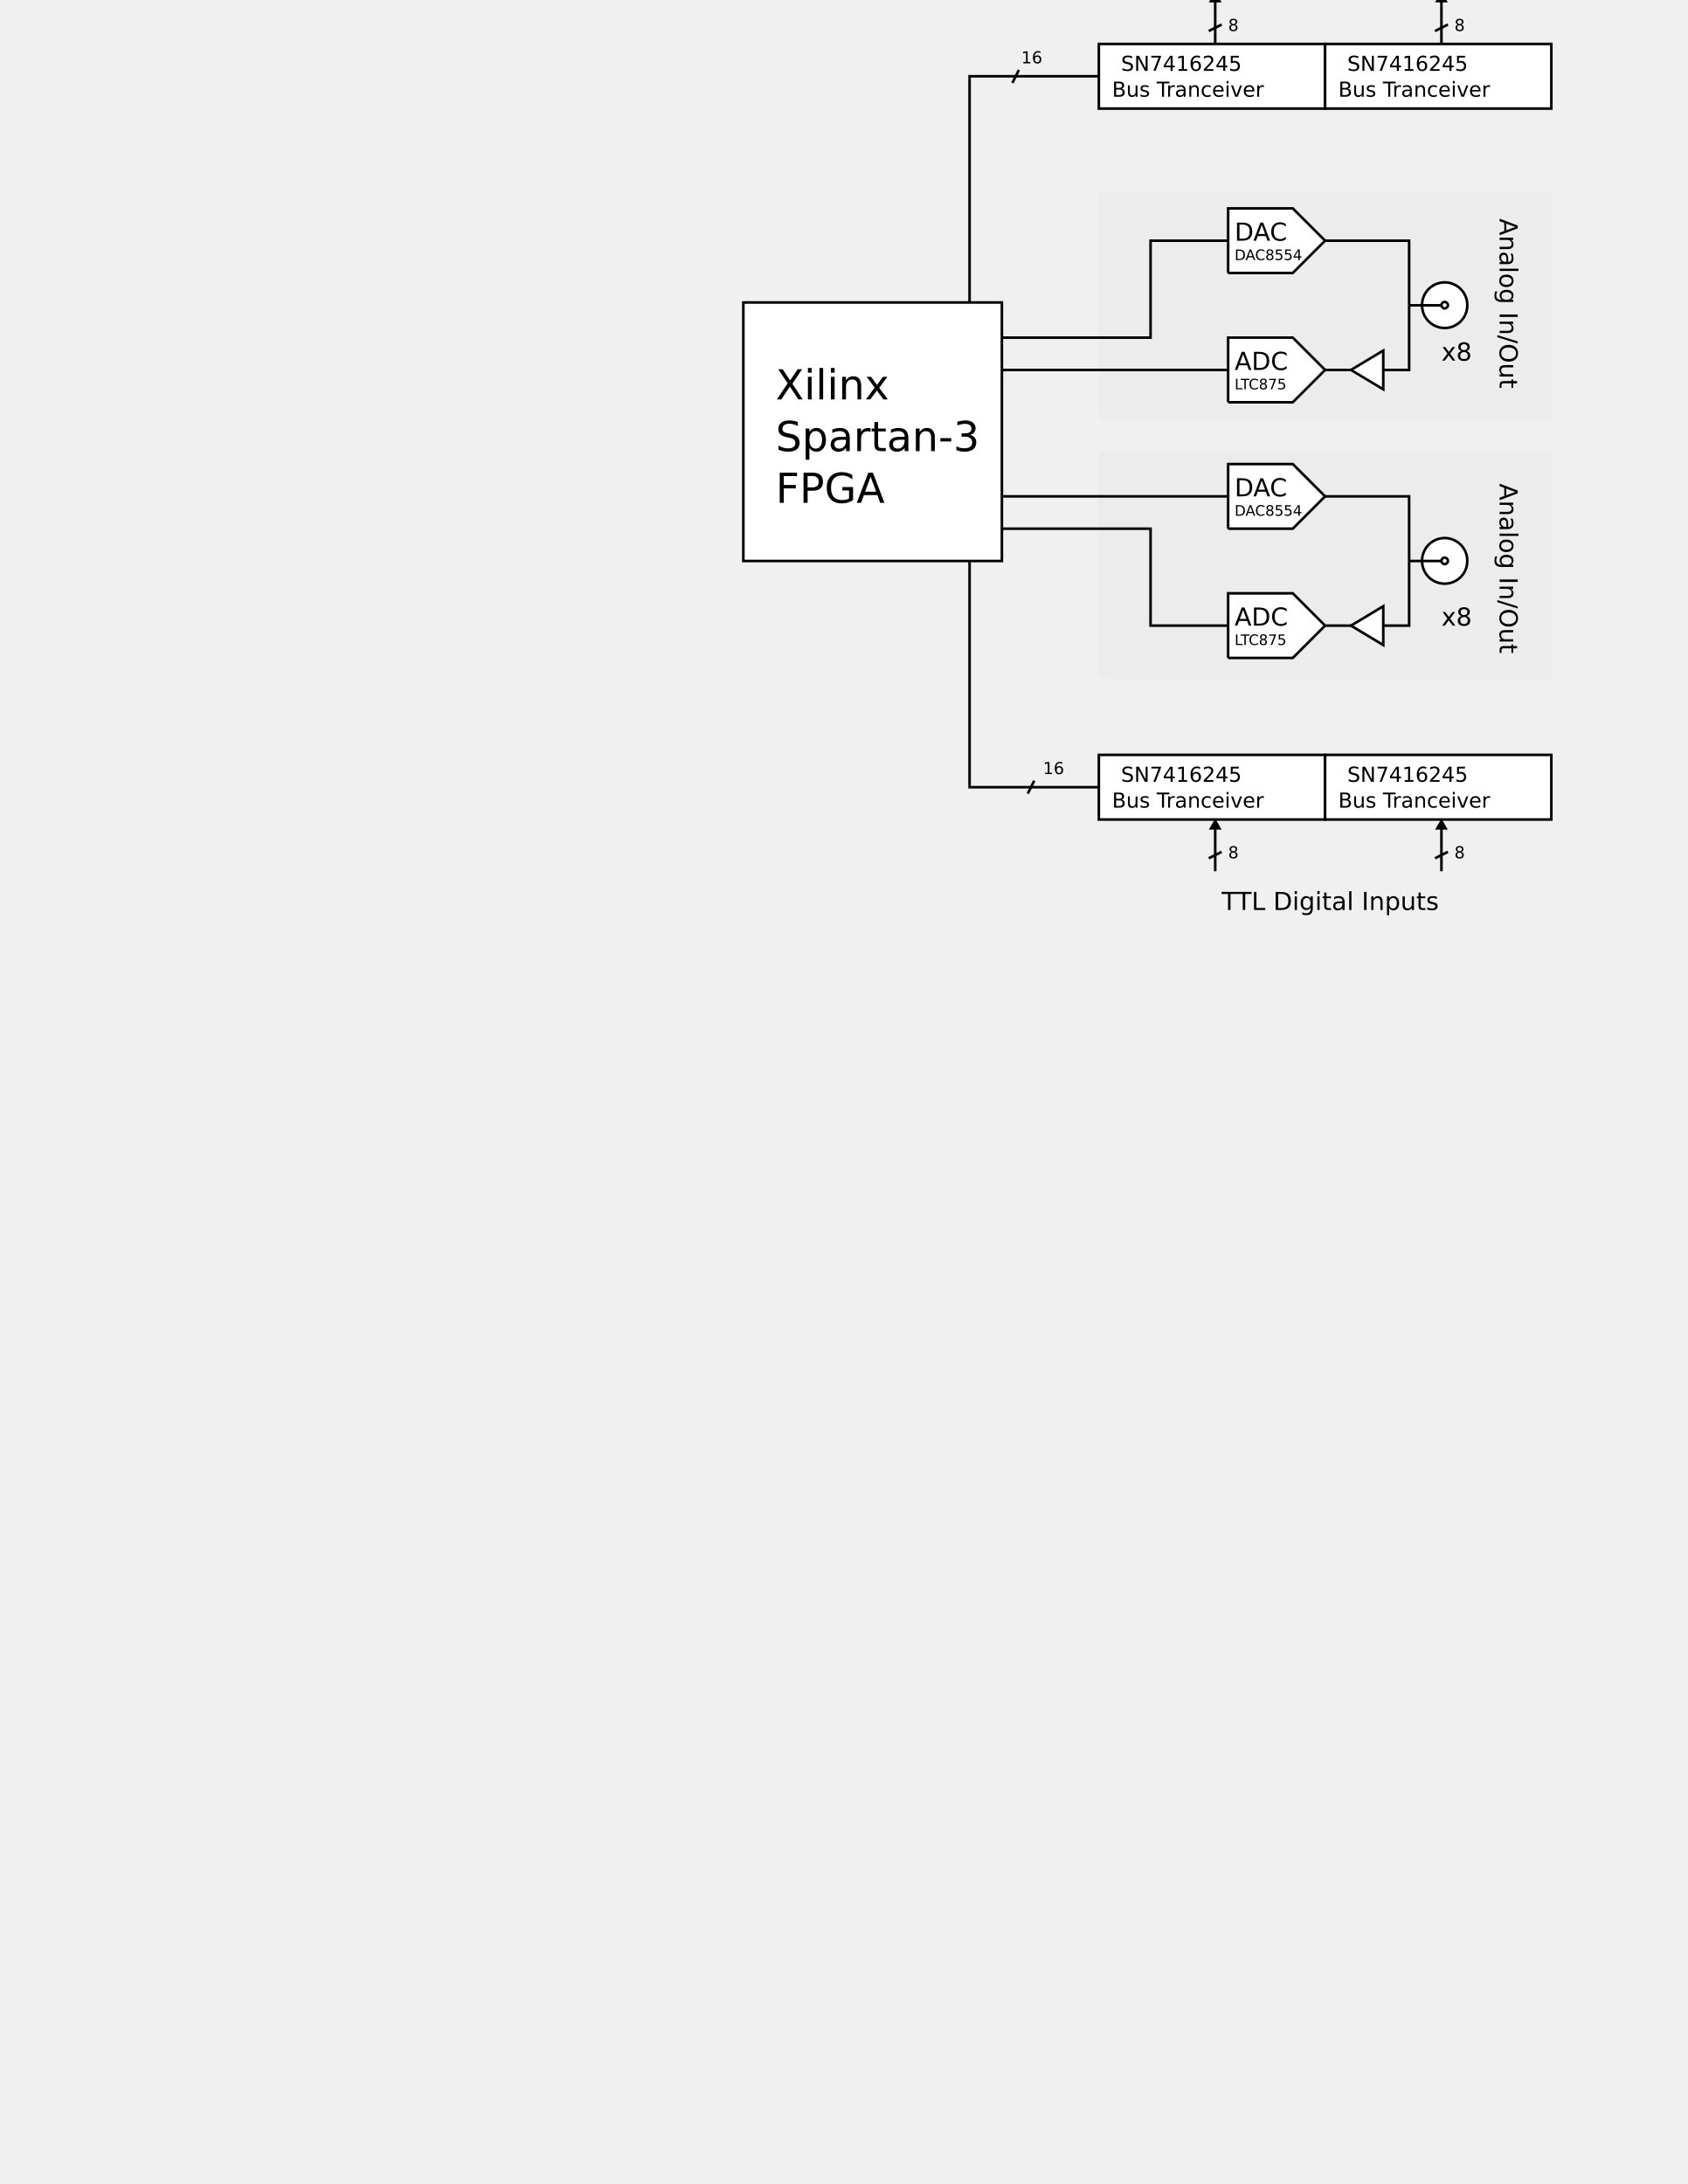
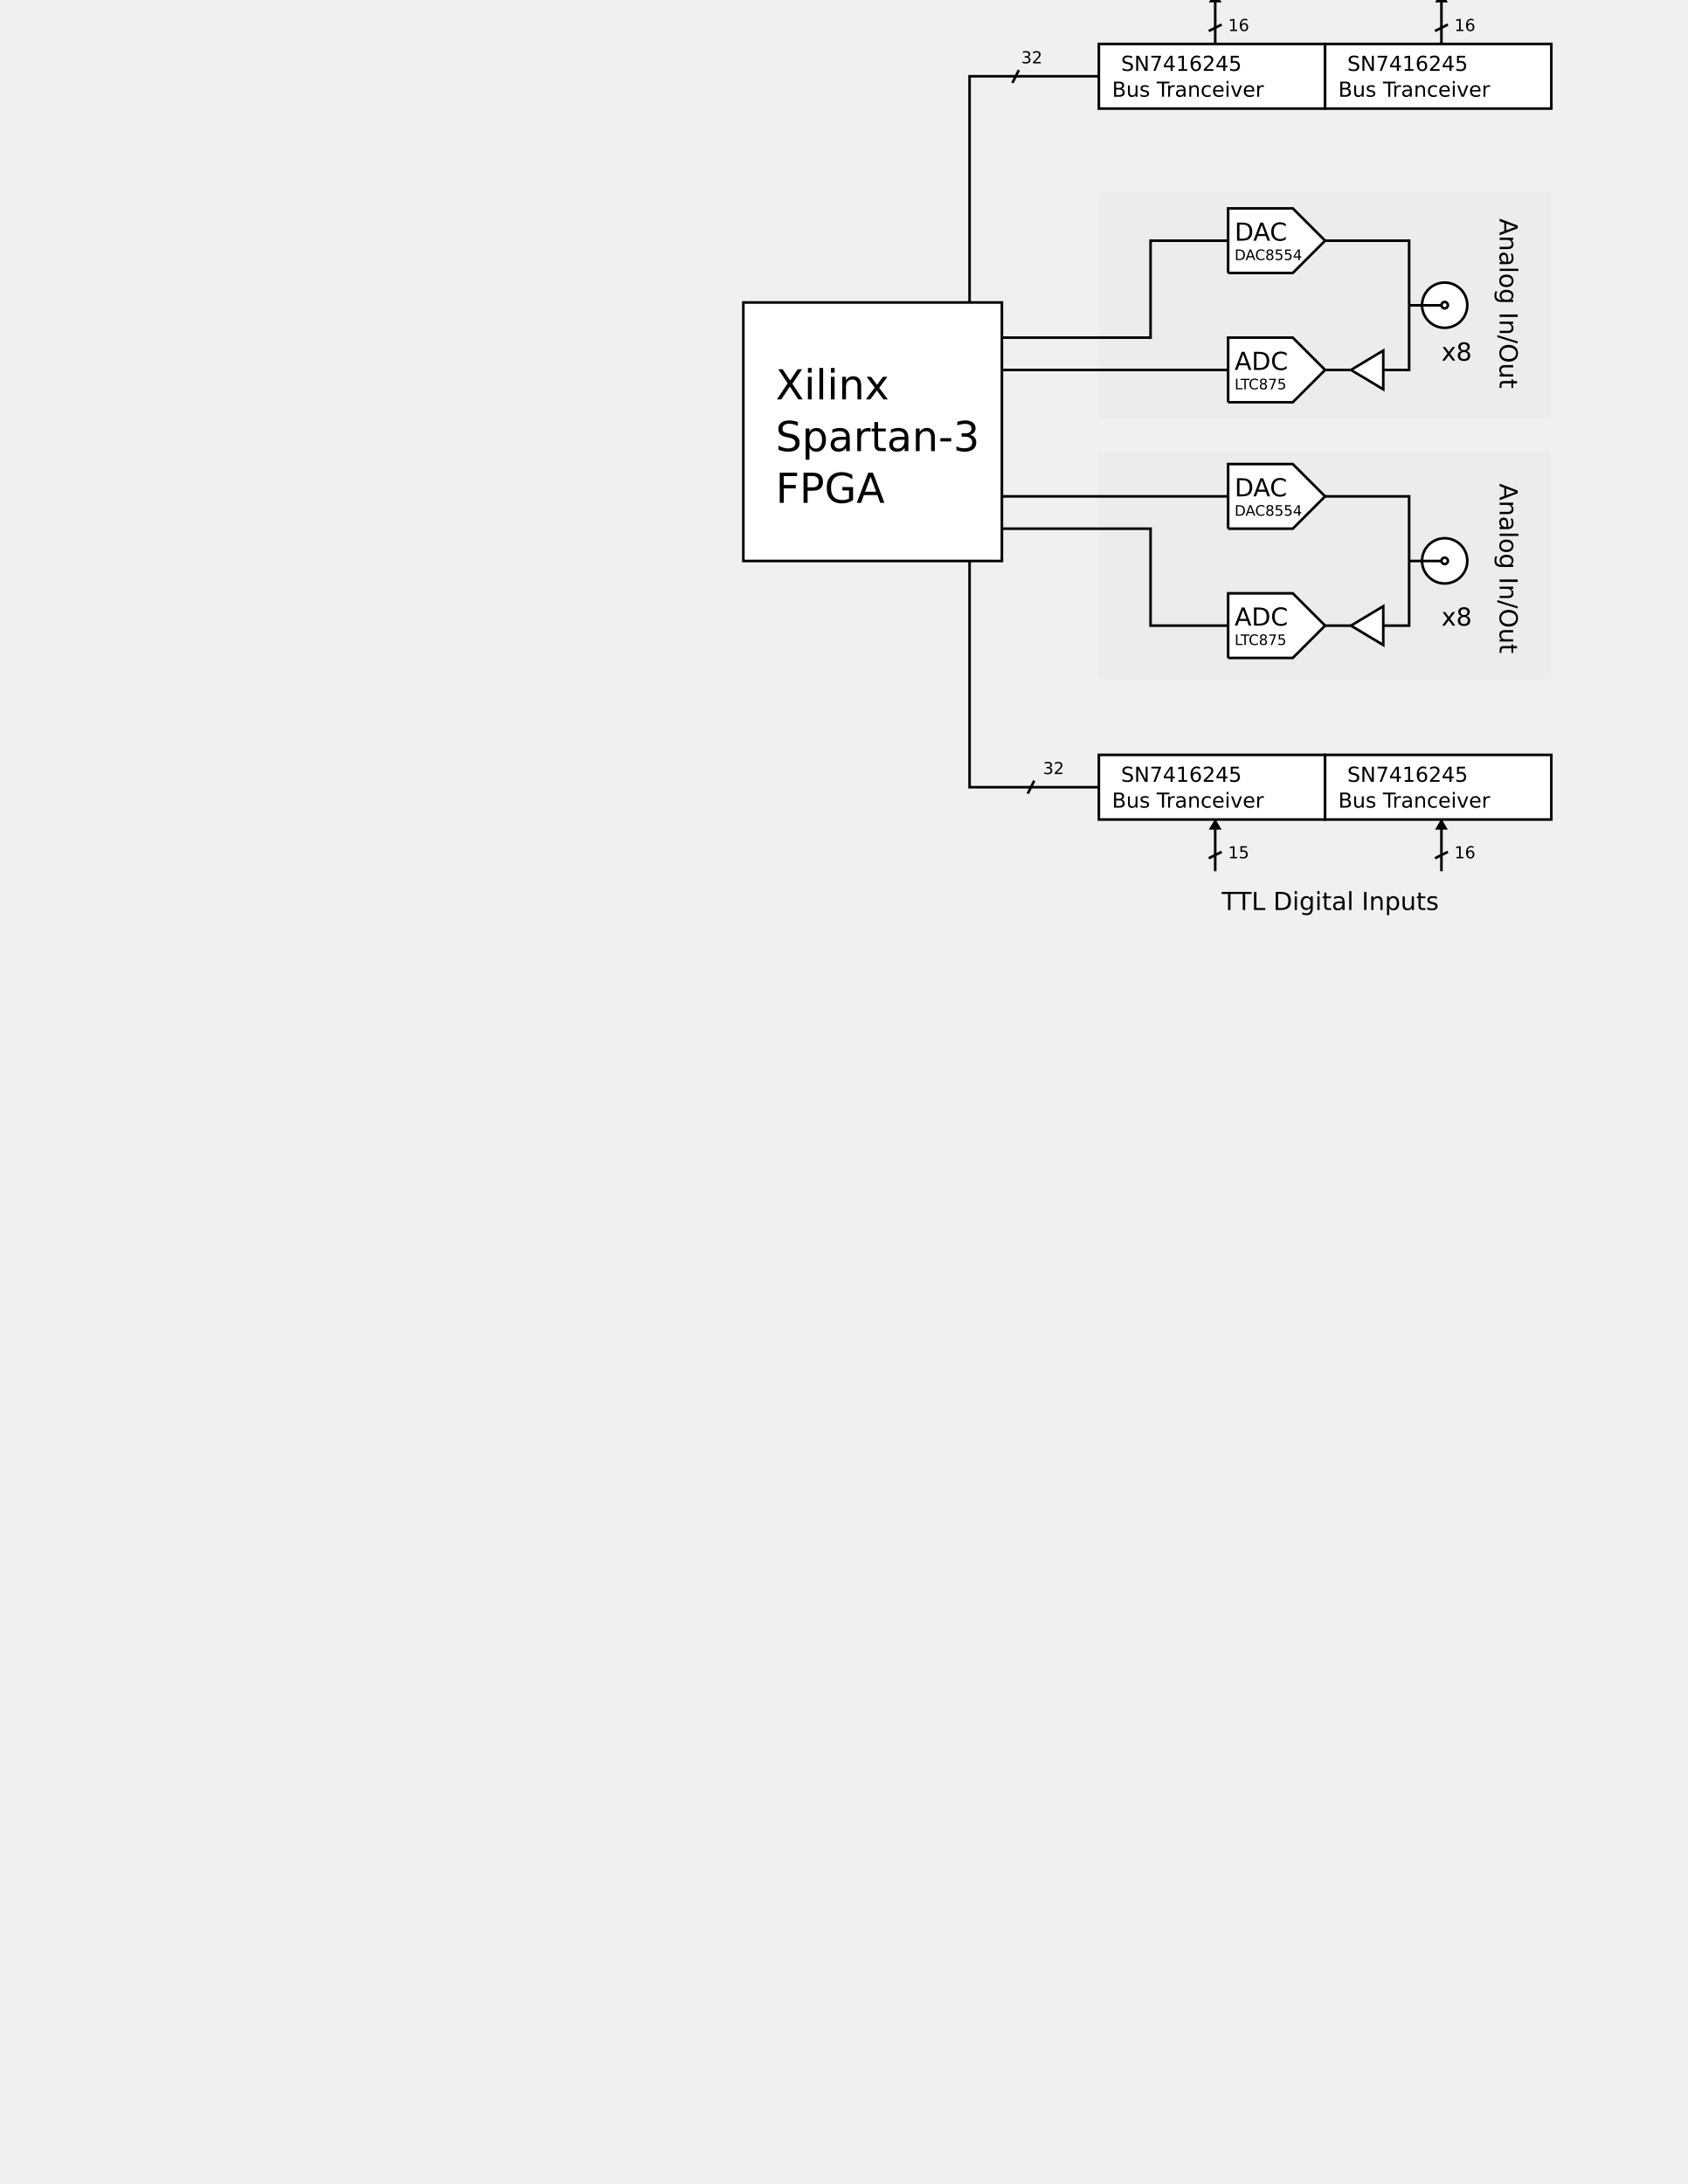
- <svg xmlns="http://www.w3.org/2000/svg" id="svg1996" height="792pt" width="612pt">
+ <svg xmlns="http://www.w3.org/2000/svg" id="svg1996" height="792pt" width="612pt" version="1.1">
  <defs id="defs3">
    <marker orient="auto" refY="0.0" refX="0.0" id="TriangleInM" style="overflow:visible;">
      <path id="path1545" d="M 5.77,0.0 L -2.88,5.0 L -2.88,-5.0 L 5.77,0.0 z " style="fill-rule:evenodd;stroke:#000000;stroke-width:1.0pt;marker-start:none;" transform="scale(-0.4)" />
    </marker>
    <marker orient="auto" refY="0.0" refX="0.0" id="TriangleOutM" style="overflow:visible;">
      <path id="path1698" d="M 5.77,0.0 L -2.88,5.0 L -2.88,-5.0 L 5.77,0.0 z " style="fill-rule:evenodd;stroke:#000000;stroke-width:1.0pt;marker-start:none;" transform="scale(0.4)" />
    </marker>
  </defs>
  <g id="layer1">
    <rect style="opacity:1;fill:white;fill-opacity:1;fill-rule:evenodd;stroke:black;stroke-width:1.25;stroke-linecap:butt;stroke-miterlimit:4;stroke-dasharray:none;stroke-dashoffset:0;stroke-opacity:1.0" id="rect1925" width="125" height="125" x="359.375" y="146.25" />
    <text xml:space="preserve" style="font-size:20px;font-style:normal;font-variant:normal;font-weight:normal;font-stretch:normal;text-align:start;line-height:125%;writing-mode:lr-tb;text-anchor:start;fill:black;fill-opacity:1;stroke:none;stroke-width:1px;stroke-linecap:butt;stroke-linejoin:miter;stroke-opacity:1;font-family:Bitstream Vera Sans" x="375" y="193.125" id="text2814">
      <tspan x="375" y="193.125" id="tspan2818">Xilinx </tspan>
      <tspan x="375" y="218.125" id="tspan2828">Spartan-3 </tspan>
      <tspan x="375" y="243.125" id="tspan2830">FPGA</tspan>
    </text>
    <g id="g2840" transform="translate(0,-15.625)">
      <rect y="36.875" x="531.25" height="31.25" width="109.375" id="rect2832" style="opacity:1;fill:white;fill-opacity:1;fill-rule:evenodd;stroke:black;stroke-width:1.25;stroke-linecap:butt;stroke-miterlimit:4;stroke-dasharray:none;stroke-dashoffset:0;stroke-opacity:1" />
      <text id="text2834" y="49.89" x="585.452" style="font-size:10px;font-style:normal;font-variant:normal;font-weight:normal;font-stretch:normal;text-align:center;line-height:125%;writing-mode:lr-tb;text-anchor:middle;fill:black;fill-opacity:1;stroke:none;stroke-width:1px;stroke-linecap:butt;stroke-linejoin:miter;stroke-opacity:1;font-family:Bitstream Vera Sans" xml:space="preserve">
        <tspan y="49.89" x="587.043" id="tspan2836">SN7416245 </tspan>
        <tspan id="tspan2838" y="62.39" x="585.452">Bus Tranceiver</tspan>
      </text>
    </g>
    <g id="g2846" transform="translate(109.375,-15.625)">
      <rect y="36.875" x="531.25" height="31.25" width="109.375" id="rect2848" style="opacity:1;fill:white;fill-opacity:1;fill-rule:evenodd;stroke:black;stroke-width:1.25;stroke-linecap:butt;stroke-miterlimit:4;stroke-dasharray:none;stroke-dashoffset:0;stroke-opacity:1" />
      <text id="text2850" y="49.89" x="585.452" style="font-size:10px;font-style:normal;font-variant:normal;font-weight:normal;font-stretch:normal;text-align:center;line-height:125%;writing-mode:lr-tb;text-anchor:middle;fill:black;fill-opacity:1;stroke:none;stroke-width:1px;stroke-linecap:butt;stroke-linejoin:miter;stroke-opacity:1;font-family:Bitstream Vera Sans" xml:space="preserve">
        <tspan y="49.89" x="587.043" id="tspan2852">SN7416245 </tspan>
        <tspan id="tspan2854" y="62.39" x="585.452">Bus Tranceiver</tspan>
      </text>
    </g>
    <g id="g2856" transform="translate(0,328.125)">
      <rect y="36.875" x="531.25" height="31.25" width="109.375" id="rect2858" style="opacity:1;fill:white;fill-opacity:1;fill-rule:evenodd;stroke:black;stroke-width:1.25;stroke-linecap:butt;stroke-miterlimit:4;stroke-dasharray:none;stroke-dashoffset:0;stroke-opacity:1" />
      <text id="text2860" y="49.89" x="585.452" style="font-size:10px;font-style:normal;font-variant:normal;font-weight:normal;font-stretch:normal;text-align:center;line-height:125%;writing-mode:lr-tb;text-anchor:middle;fill:black;fill-opacity:1;stroke:none;stroke-width:1px;stroke-linecap:butt;stroke-linejoin:miter;stroke-opacity:1;font-family:Bitstream Vera Sans" xml:space="preserve">
        <tspan y="49.89" x="587.043" id="tspan2862">SN7416245 </tspan>
        <tspan id="tspan2864" y="62.39" x="585.452">Bus Tranceiver</tspan>
      </text>
    </g>
    <g id="g2866" transform="translate(109.375,328.125)">
      <rect y="36.875" x="531.25" height="31.25" width="109.375" id="rect2868" style="opacity:1;fill:white;fill-opacity:1;fill-rule:evenodd;stroke:black;stroke-width:1.25;stroke-linecap:butt;stroke-miterlimit:4;stroke-dasharray:none;stroke-dashoffset:0;stroke-opacity:1" />
      <text id="text2870" y="49.89" x="585.452" style="font-size:10px;font-style:normal;font-variant:normal;font-weight:normal;font-stretch:normal;text-align:center;line-height:125%;writing-mode:lr-tb;text-anchor:middle;fill:black;fill-opacity:1;stroke:none;stroke-width:1px;stroke-linecap:butt;stroke-linejoin:miter;stroke-opacity:1;font-family:Bitstream Vera Sans" xml:space="preserve">
        <tspan y="49.89" x="587.043" id="tspan2872">SN7416245 </tspan>
        <tspan id="tspan2874" y="62.39" x="585.452">Bus Tranceiver</tspan>
      </text>
    </g>
    <rect style="opacity:1;fill:#ececec;fill-opacity:1;fill-rule:evenodd;stroke:none;stroke-width:1.25;stroke-linecap:butt;stroke-miterlimit:4;stroke-dasharray:none;stroke-dashoffset:0;stroke-opacity:1" id="rect2991" width="218.75" height="109.375" x="531.25" y="93.125" />
    <g id="g2880" transform="translate(0,-12.75)">
-       <path d="M 709.375 160.312 A 10.938 10.938 0 1 1  687.5,160.312 A 10.938 10.938 0 1 1  709.375 160.312 z" id="path2876" style="opacity:1;fill:white;fill-opacity:1;fill-rule:evenodd;stroke:black;stroke-width:1.25;stroke-linecap:butt;stroke-miterlimit:4;stroke-dasharray:none;stroke-dashoffset:0;stroke-opacity:1" />
-       <path d="M 700 160.312 A 1.562 1.562 0 1 1  696.875,160.312 A 1.562 1.562 0 1 1  700 160.312 z" id="path2878" style="opacity:1;fill:white;fill-opacity:1;fill-rule:evenodd;stroke:black;stroke-width:1.25;stroke-linecap:butt;stroke-miterlimit:4;stroke-dasharray:none;stroke-dashoffset:0;stroke-opacity:1" />
+       <path d="m 709.375,160.312 c 0,6.041 -4.897,10.938 -10.938,10.938 -6.041,0 -10.938,-4.897 -10.938,-10.938 0,-6.041 4.897,-10.938 10.938,-10.938 6.041,0 10.938,4.897 10.938,10.938 z" id="path2876" style="opacity:1;fill:white;fill-opacity:1;fill-rule:evenodd;stroke:black;stroke-width:1.25;stroke-linecap:butt;stroke-miterlimit:4;stroke-dasharray:none;stroke-dashoffset:0;stroke-opacity:1" />
+       <path d="m 700,160.312 c 0,0.863 -0.7,1.562 -1.562,1.562 -0.863,0 -1.562,-0.7 -1.562,-1.562 0,-0.863 0.7,-1.562 1.562,-1.562 0.863,0 1.562,0.7 1.562,1.562 z" id="path2878" style="opacity:1;fill:white;fill-opacity:1;fill-rule:evenodd;stroke:black;stroke-width:1.25;stroke-linecap:butt;stroke-miterlimit:4;stroke-dasharray:none;stroke-dashoffset:0;stroke-opacity:1" />
    </g>
    <path style="opacity:1;fill:white;fill-opacity:1;fill-rule:evenodd;stroke:black;stroke-width:1.25;stroke-linecap:butt;stroke-miterlimit:4;stroke-dasharray:none;stroke-dashoffset:0;stroke-opacity:1" d="M 593.75,132 L 593.75,100.75 L 625,100.75 L 640.625,116.375 L 625,132 L 593.75,132" id="path2884" />
    <text xml:space="preserve" style="font-size:7px;font-style:normal;font-variant:normal;font-weight:normal;font-stretch:normal;text-align:start;line-height:125%;writing-mode:lr-tb;text-anchor:start;fill:black;fill-opacity:1;stroke:none;stroke-width:1px;stroke-linecap:butt;stroke-linejoin:miter;stroke-opacity:1;font-family:Bitstream Vera Sans" x="596.875" y="125.75" id="text2888">
      <tspan id="tspan2890" x="596.875" y="125.75">DAC8554</tspan>
    </text>
    <g id="g2904" transform="translate(0,-14.25)">
      <path id="path2886" d="M 593.75,208.75 L 593.75,177.5 L 625,177.5 L 640.625,193.125 L 625,208.75 L 593.75,208.75" style="opacity:1;fill:white;fill-opacity:1;fill-rule:evenodd;stroke:black;stroke-width:1.25;stroke-linecap:butt;stroke-miterlimit:4;stroke-dasharray:none;stroke-dashoffset:0;stroke-opacity:1" />
      <text id="text2892" y="202.5" x="596.875" style="font-size:7px;font-style:normal;font-variant:normal;font-weight:normal;font-stretch:normal;text-align:start;line-height:125%;writing-mode:lr-tb;text-anchor:start;fill:black;fill-opacity:1;stroke:none;stroke-width:1px;stroke-linecap:butt;stroke-linejoin:miter;stroke-opacity:1;font-family:Bitstream Vera Sans" xml:space="preserve">
        <tspan y="202.5" x="596.875" id="tspan2894">LTC875</tspan>
      </text>
      <text id="text2896" y="193.125" x="596.875" style="font-size:12px;font-style:normal;font-weight:normal;fill:black;fill-opacity:1;stroke:none;stroke-width:1px;stroke-linecap:butt;stroke-linejoin:miter;stroke-opacity:1;font-family:Bitstream Vera Sans" xml:space="preserve">
        <tspan y="193.125" x="596.875" id="tspan2898">ADC</tspan>
      </text>
    </g>
    <text xml:space="preserve" style="font-size:12px;font-style:normal;font-weight:normal;fill:black;fill-opacity:1;stroke:none;stroke-width:1px;stroke-linecap:butt;stroke-linejoin:miter;stroke-opacity:1;font-family:Bitstream Vera Sans" x="596.875" y="116.375" id="text2900">
      <tspan id="tspan2902" x="596.875" y="116.375">DAC</tspan>
    </text>
    <path style="opacity:1;fill:white;fill-opacity:1;fill-rule:evenodd;stroke:black;stroke-width:1.25;stroke-linecap:butt;stroke-miterlimit:4;stroke-dasharray:none;stroke-dashoffset:0;stroke-opacity:1" d="M 696.875,147.625 L 681.25,147.625" id="path2911" />
    <path style="opacity:1;fill:none;fill-opacity:1;fill-rule:evenodd;stroke:black;stroke-width:1.25;stroke-linecap:butt;stroke-miterlimit:4;stroke-dasharray:none;stroke-dashoffset:0;stroke-opacity:1" d="M 681.25,147.625 L 681.25,178.875 L 668.75,178.875" id="path2913" />
    <path style="opacity:1;fill:white;fill-opacity:1;fill-rule:evenodd;stroke:black;stroke-width:1.25;stroke-linecap:butt;stroke-miterlimit:4;stroke-dasharray:none;stroke-dashoffset:0;stroke-opacity:1" d="M 668.75,169.5 L 668.75,188.25 L 653.125,178.875 L 668.75,169.5 z " id="path2915" />
    <path style="opacity:1;fill:white;fill-opacity:1;fill-rule:evenodd;stroke:black;stroke-width:1.25;stroke-linecap:butt;stroke-miterlimit:4;stroke-dasharray:none;stroke-dashoffset:0;stroke-opacity:1" d="M 653.125,178.875 L 640.625,178.875" id="path2917" />
    <path style="opacity:1;fill:none;fill-opacity:1;fill-rule:evenodd;stroke:black;stroke-width:1.25;stroke-linecap:butt;stroke-miterlimit:4;stroke-dasharray:none;stroke-dashoffset:0;stroke-opacity:1" d="M 681.25,147.625 L 681.25,116.375 L 640.625,116.375" id="path2919" />
    <path style="opacity:1;fill:none;fill-opacity:1;fill-rule:evenodd;stroke:black;stroke-width:1.25;stroke-linecap:butt;stroke-miterlimit:4;stroke-dasharray:none;stroke-dashoffset:0;stroke-opacity:1" d="M 593.75,116.375 L 556.25,116.375 L 556.25,163.25 L 484.375,163.25" id="path2921" />
    <path style="opacity:1;fill:none;fill-opacity:1;fill-rule:evenodd;stroke:black;stroke-width:1.25;stroke-linecap:butt;stroke-miterlimit:4;stroke-dasharray:none;stroke-dashoffset:0;stroke-opacity:1" d="M 593.75,178.875 L 484.375,178.875" id="path2923" />
    <text xml:space="preserve" style="font-size:12px;font-style:normal;font-weight:normal;fill:black;fill-opacity:1;stroke:none;stroke-width:1px;stroke-linecap:butt;stroke-linejoin:miter;stroke-opacity:1;font-family:Bitstream Vera Sans" x="696.875" y="174.375" id="text2925">
      <tspan id="tspan2927" x="696.875" y="174.375">x8</tspan>
    </text>
    <rect style="opacity:1;fill:#ececec;fill-opacity:1;fill-rule:evenodd;stroke:none;stroke-width:1.25;stroke-linecap:butt;stroke-miterlimit:4;stroke-dasharray:none;stroke-dashoffset:0;stroke-opacity:1" id="rect2993" width="218.75" height="109.375" x="531.25" y="218.75" />
    <g id="g2929" transform="translate(0,110.875)">
-       <path d="M 709.375 160.312 A 10.938 10.938 0 1 1  687.5,160.312 A 10.938 10.938 0 1 1  709.375 160.312 z" id="path2931" style="opacity:1;fill:white;fill-opacity:1;fill-rule:evenodd;stroke:black;stroke-width:1.25;stroke-linecap:butt;stroke-miterlimit:4;stroke-dasharray:none;stroke-dashoffset:0;stroke-opacity:1" />
-       <path d="M 700 160.312 A 1.562 1.562 0 1 1  696.875,160.312 A 1.562 1.562 0 1 1  700 160.312 z" id="path2933" style="opacity:1;fill:white;fill-opacity:1;fill-rule:evenodd;stroke:black;stroke-width:1.25;stroke-linecap:butt;stroke-miterlimit:4;stroke-dasharray:none;stroke-dashoffset:0;stroke-opacity:1" />
+       <path d="m 709.375,160.312 c 0,6.041 -4.897,10.938 -10.938,10.938 -6.041,0 -10.938,-4.897 -10.938,-10.938 0,-6.041 4.897,-10.938 10.938,-10.938 6.041,0 10.938,4.897 10.938,10.938 z" id="path2931" style="opacity:1;fill:white;fill-opacity:1;fill-rule:evenodd;stroke:black;stroke-width:1.25;stroke-linecap:butt;stroke-miterlimit:4;stroke-dasharray:none;stroke-dashoffset:0;stroke-opacity:1" />
+       <path d="m 700,160.312 c 0,0.863 -0.7,1.562 -1.562,1.562 -0.863,0 -1.562,-0.7 -1.562,-1.562 0,-0.863 0.7,-1.562 1.562,-1.562 0.863,0 1.562,0.7 1.562,1.562 z" id="path2933" style="opacity:1;fill:white;fill-opacity:1;fill-rule:evenodd;stroke:black;stroke-width:1.25;stroke-linecap:butt;stroke-miterlimit:4;stroke-dasharray:none;stroke-dashoffset:0;stroke-opacity:1" />
    </g>
    <path style="opacity:1;fill:white;fill-opacity:1;fill-rule:evenodd;stroke:black;stroke-width:1.25;stroke-linecap:butt;stroke-miterlimit:4;stroke-dasharray:none;stroke-dashoffset:0;stroke-opacity:1" d="M 593.75,255.625 L 593.75,224.375 L 625,224.375 L 640.625,240 L 625,255.625 L 593.75,255.625" id="path2935" />
    <text xml:space="preserve" style="font-size:7px;font-style:normal;font-variant:normal;font-weight:normal;font-stretch:normal;text-align:start;line-height:125%;writing-mode:lr-tb;text-anchor:start;fill:black;fill-opacity:1;stroke:none;stroke-width:1px;stroke-linecap:butt;stroke-linejoin:miter;stroke-opacity:1;font-family:Bitstream Vera Sans" x="596.875" y="249.375" id="text2937">
      <tspan id="tspan2939" x="596.875" y="249.375">DAC8554</tspan>
    </text>
    <g id="g2941" transform="translate(0,109.375)">
      <path id="path2943" d="M 593.75,208.75 L 593.75,177.5 L 625,177.5 L 640.625,193.125 L 625,208.75 L 593.75,208.75" style="opacity:1;fill:white;fill-opacity:1;fill-rule:evenodd;stroke:black;stroke-width:1.25;stroke-linecap:butt;stroke-miterlimit:4;stroke-dasharray:none;stroke-dashoffset:0;stroke-opacity:1" />
      <text id="text2945" y="202.5" x="596.875" style="font-size:7px;font-style:normal;font-variant:normal;font-weight:normal;font-stretch:normal;text-align:start;line-height:125%;writing-mode:lr-tb;text-anchor:start;fill:black;fill-opacity:1;stroke:none;stroke-width:1px;stroke-linecap:butt;stroke-linejoin:miter;stroke-opacity:1;font-family:Bitstream Vera Sans" xml:space="preserve">
        <tspan y="202.5" x="596.875" id="tspan2947">LTC875</tspan>
      </text>
      <text id="text2949" y="193.125" x="596.875" style="font-size:12px;font-style:normal;font-weight:normal;fill:black;fill-opacity:1;stroke:none;stroke-width:1px;stroke-linecap:butt;stroke-linejoin:miter;stroke-opacity:1;font-family:Bitstream Vera Sans" xml:space="preserve">
        <tspan y="193.125" x="596.875" id="tspan2951">ADC</tspan>
      </text>
    </g>
    <text xml:space="preserve" style="font-size:12px;font-style:normal;font-weight:normal;fill:black;fill-opacity:1;stroke:none;stroke-width:1px;stroke-linecap:butt;stroke-linejoin:miter;stroke-opacity:1;font-family:Bitstream Vera Sans" x="596.875" y="240" id="text2953">
      <tspan id="tspan2955" x="596.875" y="240">DAC</tspan>
    </text>
    <path style="opacity:1;fill:white;fill-opacity:1;fill-rule:evenodd;stroke:black;stroke-width:1.25;stroke-linecap:butt;stroke-miterlimit:4;stroke-dasharray:none;stroke-dashoffset:0;stroke-opacity:1" d="M 696.875,271.25 L 681.25,271.25" id="path2957" />
    <path style="opacity:1;fill:none;fill-opacity:1;fill-rule:evenodd;stroke:black;stroke-width:1.25;stroke-linecap:butt;stroke-miterlimit:4;stroke-dasharray:none;stroke-dashoffset:0;stroke-opacity:1" d="M 681.25,271.25 L 681.25,302.5 L 668.75,302.5" id="path2959" />
    <path style="opacity:1;fill:white;fill-opacity:1;fill-rule:evenodd;stroke:black;stroke-width:1.25;stroke-linecap:butt;stroke-miterlimit:4;stroke-dasharray:none;stroke-dashoffset:0;stroke-opacity:1" d="M 668.75,293.125 L 668.75,311.875 L 653.125,302.5 L 668.75,293.125 z " id="path2961" />
    <path style="opacity:1;fill:white;fill-opacity:1;fill-rule:evenodd;stroke:black;stroke-width:1.25;stroke-linecap:butt;stroke-miterlimit:4;stroke-dasharray:none;stroke-dashoffset:0;stroke-opacity:1" d="M 653.125,302.5 L 640.625,302.5" id="path2963" />
    <path style="opacity:1;fill:none;fill-opacity:1;fill-rule:evenodd;stroke:black;stroke-width:1.25;stroke-linecap:butt;stroke-miterlimit:4;stroke-dasharray:none;stroke-dashoffset:0;stroke-opacity:1" d="M 681.25,271.25 L 681.25,240 L 640.625,240" id="path2965" />
    <path style="opacity:1;fill:none;fill-opacity:1;fill-rule:evenodd;stroke:black;stroke-width:1.25;stroke-linecap:butt;stroke-miterlimit:4;stroke-dasharray:none;stroke-dashoffset:0;stroke-opacity:1" d="M 593.75,302.5 L 556.25,302.5 L 556.25,255.625 L 484.375,255.625" id="path2967" />
    <path style="opacity:1;fill:none;fill-opacity:1;fill-rule:evenodd;stroke:black;stroke-width:1.25;stroke-linecap:butt;stroke-miterlimit:4;stroke-dasharray:none;stroke-dashoffset:0;stroke-opacity:1" d="M 593.75,240 L 484.375,240" id="path2969" />
    <path style="opacity:1;fill:none;fill-opacity:1;fill-rule:evenodd;stroke:black;stroke-width:1.25;stroke-linecap:butt;stroke-miterlimit:4;stroke-dasharray:none;stroke-dashoffset:0;stroke-opacity:1" d="M 468.75,271.25 L 468.75,380.625 L 531.25,380.625" id="path2975" />
    <path style="opacity:1;fill:white;fill-opacity:1;fill-rule:evenodd;stroke:black;stroke-width:1.25;stroke-linecap:butt;stroke-miterlimit:4;stroke-dasharray:none;stroke-dashoffset:0;stroke-opacity:1" d="M 500,377.5 L 496.875,383.75" id="path2977" />
-     <text xml:space="preserve" style="font-size:8;font-style:normal;font-weight:normal;fill:black;fill-opacity:1;stroke:none;stroke-width:1px;stroke-linecap:butt;stroke-linejoin:miter;stroke-opacity:1;font-family:Bitstream Vera Sans;font-stretch:normal;font-variant:normal;text-anchor:start;text-align:start;writing-mode:lr;line-height:125%" x="504.286" y="374.286" id="text2979">
-       <tspan id="tspan2981" x="504.286" y="374.286">16</tspan>
+     <text xml:space="preserve" style="font-size:8px;font-style:normal;font-variant:normal;font-weight:normal;font-stretch:normal;text-align:start;line-height:125%;writing-mode:lr-tb;text-anchor:start;fill:#000000;fill-opacity:1;stroke:none;font-family:Bitstream Vera Sans" x="504.286" y="374.286" id="text2979">
+       <tspan id="tspan2981" x="504.286" y="374.286">32</tspan>
    </text>
    <path style="opacity:1;fill:none;fill-opacity:1;fill-rule:evenodd;stroke:black;stroke-width:1.25;stroke-linecap:butt;stroke-miterlimit:4;stroke-dasharray:none;stroke-dashoffset:0;stroke-opacity:1" d="M 468.75,146.25 L 468.75,36.875 L 531.25,36.875" id="path2983" />
    <path style="opacity:1;fill:white;fill-opacity:1;fill-rule:evenodd;stroke:black;stroke-width:1.25;stroke-linecap:butt;stroke-miterlimit:4;stroke-dasharray:none;stroke-dashoffset:0;stroke-opacity:1" d="M 492.589,33.839 L 489.464,40.089" id="path2985" />
-     <text xml:space="preserve" style="font-size:8px;font-style:normal;font-variant:normal;font-weight:normal;font-stretch:normal;text-align:start;line-height:125%;writing-mode:lr-tb;text-anchor:start;fill:black;fill-opacity:1;stroke:none;stroke-width:1px;stroke-linecap:butt;stroke-linejoin:miter;stroke-opacity:1;font-family:Bitstream Vera Sans" x="493.75" y="30.625" id="text2987">
-       <tspan id="tspan2989" x="493.75" y="30.625">16</tspan>
+     <text xml:space="preserve" style="font-size:8px;font-style:normal;font-variant:normal;font-weight:normal;font-stretch:normal;text-align:start;line-height:125%;writing-mode:lr-tb;text-anchor:start;fill:#000000;fill-opacity:1;stroke:none;font-family:Bitstream Vera Sans" x="493.75" y="30.625" id="text2987">
+       <tspan id="tspan2989" x="493.75" y="30.625">32</tspan>
    </text>
    <text xml:space="preserve" style="font-size:12px;font-style:normal;font-weight:normal;fill:black;fill-opacity:1;stroke:none;stroke-width:1px;stroke-linecap:butt;stroke-linejoin:miter;stroke-opacity:1;font-family:Bitstream Vera Sans" x="105.625" y="-725" id="text2995" transform="matrix(0,1,-1,0,0,0)">
      <tspan id="tspan2997" x="105.625" y="-725">Analog In/Out</tspan>
    </text>
    <text xml:space="preserve" style="font-size:12px;font-style:normal;font-weight:normal;fill:black;fill-opacity:1;stroke:none;stroke-width:1px;stroke-linecap:butt;stroke-linejoin:miter;stroke-opacity:1;font-family:Bitstream Vera Sans" x="696.875" y="302.5" id="text2999">
      <tspan id="tspan3001" x="696.875" y="302.5">x8</tspan>
    </text>
    <text xml:space="preserve" style="font-size:12px;font-style:normal;font-weight:normal;fill:black;fill-opacity:1;stroke:none;stroke-width:1px;stroke-linecap:butt;stroke-linejoin:miter;stroke-opacity:1;font-family:Bitstream Vera Sans" x="233.75" y="-725" id="text3003" transform="matrix(0,1,-1,0,0,0)">
      <tspan id="tspan3005" x="233.75" y="-725">Analog In/Out</tspan>
    </text>
    <path style="opacity:1;fill:none;fill-opacity:1;fill-rule:evenodd;stroke:black;stroke-width:1.25;stroke-linecap:butt;stroke-miterlimit:4;stroke-dasharray:none;stroke-dashoffset:0;stroke-opacity:1" d="M 584.375,15 L 590.625,11.875" id="path3009" />
-     <text xml:space="preserve" style="font-size:8px;font-style:normal;font-variant:normal;font-weight:normal;font-stretch:normal;text-align:start;line-height:125%;writing-mode:lr-tb;text-anchor:start;fill:black;fill-opacity:1;stroke:none;stroke-width:1px;stroke-linecap:butt;stroke-linejoin:miter;stroke-opacity:1;font-family:Bitstream Vera Sans" x="593.75" y="15" id="text3011">
-       <tspan id="tspan3013" x="593.75" y="15">8</tspan>
+     <text xml:space="preserve" style="font-size:8px;font-style:normal;font-variant:normal;font-weight:normal;font-stretch:normal;text-align:start;line-height:125%;writing-mode:lr-tb;text-anchor:start;fill:#000000;fill-opacity:1;stroke:none;font-family:Bitstream Vera Sans" x="593.75" y="15" id="text3011">
+       <tspan id="tspan3013" x="593.75" y="15">16</tspan>
    </text>
    <path style="opacity:1;fill:none;fill-opacity:1;fill-rule:evenodd;stroke:black;stroke-width:1.25;stroke-linecap:butt;marker-end:url(#TriangleOutM);stroke-miterlimit:4;stroke-dasharray:none;stroke-dashoffset:0;stroke-opacity:1" d="M 696.875,21.25 L 696.875,-0.625" id="path3015" />
    <path style="opacity:1;fill:none;fill-opacity:1;fill-rule:evenodd;stroke:black;stroke-width:1.25;stroke-linecap:butt;stroke-miterlimit:4;stroke-dasharray:none;stroke-dashoffset:0;stroke-opacity:1" d="M 693.75,15 L 700,11.875" id="path3017" />
-     <text xml:space="preserve" style="font-size:8px;font-style:normal;font-variant:normal;font-weight:normal;font-stretch:normal;text-align:start;line-height:125%;writing-mode:lr-tb;text-anchor:start;fill:black;fill-opacity:1;stroke:none;stroke-width:1px;stroke-linecap:butt;stroke-linejoin:miter;stroke-opacity:1;font-family:Bitstream Vera Sans" x="703.125" y="15" id="text3019">
-       <tspan id="tspan3021" x="703.125" y="15">8</tspan>
+     <text xml:space="preserve" style="font-size:8px;font-style:normal;font-variant:normal;font-weight:normal;font-stretch:normal;text-align:start;line-height:125%;writing-mode:lr-tb;text-anchor:start;fill:#000000;fill-opacity:1;stroke:none;font-family:Bitstream Vera Sans" x="703.125" y="15" id="text3019">
+       <tspan id="tspan3021" x="703.125" y="15">16</tspan>
    </text>
    <path style="opacity:1;fill:none;fill-opacity:1;fill-rule:evenodd;stroke:black;stroke-width:1.25;stroke-linecap:butt;marker-end:url(#TriangleOutM);stroke-miterlimit:4;stroke-dasharray:none;stroke-dashoffset:0;stroke-opacity:1" d="M 587.5,21.25 L 587.5,-0.625" id="path3030" />
    <path style="opacity:1;fill:none;fill-opacity:1;fill-rule:evenodd;stroke:black;stroke-width:1.25;stroke-linecap:butt;stroke-miterlimit:4;stroke-dasharray:none;stroke-dashoffset:0;stroke-opacity:1" d="M 584.375,415 L 590.625,411.875" id="path3032" />
-     <text xml:space="preserve" style="font-size:8px;font-style:normal;font-variant:normal;font-weight:normal;font-stretch:normal;text-align:start;line-height:125%;writing-mode:lr-tb;text-anchor:start;fill:black;fill-opacity:1;stroke:none;stroke-width:1px;stroke-linecap:butt;stroke-linejoin:miter;stroke-opacity:1;font-family:Bitstream Vera Sans" x="593.75" y="415" id="text3034">
-       <tspan id="tspan3036" x="593.75" y="415">8</tspan>
+     <text xml:space="preserve" style="font-size:8px;font-style:normal;font-variant:normal;font-weight:normal;font-stretch:normal;text-align:start;line-height:125%;writing-mode:lr-tb;text-anchor:start;fill:#000000;fill-opacity:1;stroke:none;font-family:Bitstream Vera Sans" x="593.75" y="415" id="text3034">
+       <tspan id="tspan3036" x="593.75" y="415">15</tspan>
    </text>
    <path style="opacity:1;fill:none;fill-opacity:1;fill-rule:evenodd;stroke:black;stroke-width:1.25;stroke-linecap:butt;marker-end:url(#TriangleOutM);stroke-miterlimit:4;stroke-dasharray:none;stroke-dashoffset:0;stroke-opacity:1" d="M 696.875,421.25 L 696.875,399.375" id="path3038" />
    <path style="opacity:1;fill:none;fill-opacity:1;fill-rule:evenodd;stroke:black;stroke-width:1.25;stroke-linecap:butt;stroke-miterlimit:4;stroke-dasharray:none;stroke-dashoffset:0;stroke-opacity:1" d="M 693.75,415 L 700,411.875" id="path3040" />
-     <text xml:space="preserve" style="font-size:8px;font-style:normal;font-variant:normal;font-weight:normal;font-stretch:normal;text-align:start;line-height:125%;writing-mode:lr-tb;text-anchor:start;fill:black;fill-opacity:1;stroke:none;stroke-width:1px;stroke-linecap:butt;stroke-linejoin:miter;stroke-opacity:1;font-family:Bitstream Vera Sans" x="703.125" y="415" id="text3042">
-       <tspan id="tspan3044" x="703.125" y="415">8</tspan>
+     <text xml:space="preserve" style="font-size:8px;font-style:normal;font-variant:normal;font-weight:normal;font-stretch:normal;text-align:start;line-height:125%;writing-mode:lr-tb;text-anchor:start;fill:#000000;fill-opacity:1;stroke:none;font-family:Bitstream Vera Sans" x="703.125" y="415" id="text3042">
+       <tspan id="tspan3044" x="703.125" y="415">16</tspan>
    </text>
    <path style="opacity:1;fill:none;fill-opacity:1;fill-rule:evenodd;stroke:black;stroke-width:1.25;stroke-linecap:butt;marker-end:url(#TriangleOutM);stroke-miterlimit:4;stroke-dasharray:none;stroke-dashoffset:0;stroke-opacity:1" d="M 587.5,421.25 L 587.5,399.375" id="path3046" />
    <text xml:space="preserve" style="font-size:12px;font-style:normal;font-weight:normal;fill:black;fill-opacity:1;stroke:none;stroke-width:1px;stroke-linecap:butt;stroke-linejoin:miter;stroke-opacity:1;font-family:Bitstream Vera Sans" x="590.625" y="440" id="text3048">
      <tspan id="tspan3050" x="590.625" y="440">TTL Digital Inputs</tspan>
    </text>
    <text xml:space="preserve" style="font-size:12px;font-style:normal;font-weight:normal;fill:black;fill-opacity:1;stroke:none;stroke-width:1px;stroke-linecap:butt;stroke-linejoin:miter;stroke-opacity:1;font-family:Bitstream Vera Sans" x="587.5" y="-16.25" id="text3052">
      <tspan id="tspan3054" x="587.5" y="-16.25">TTL Digital Outputs</tspan>
    </text>
  </g>
</svg>
